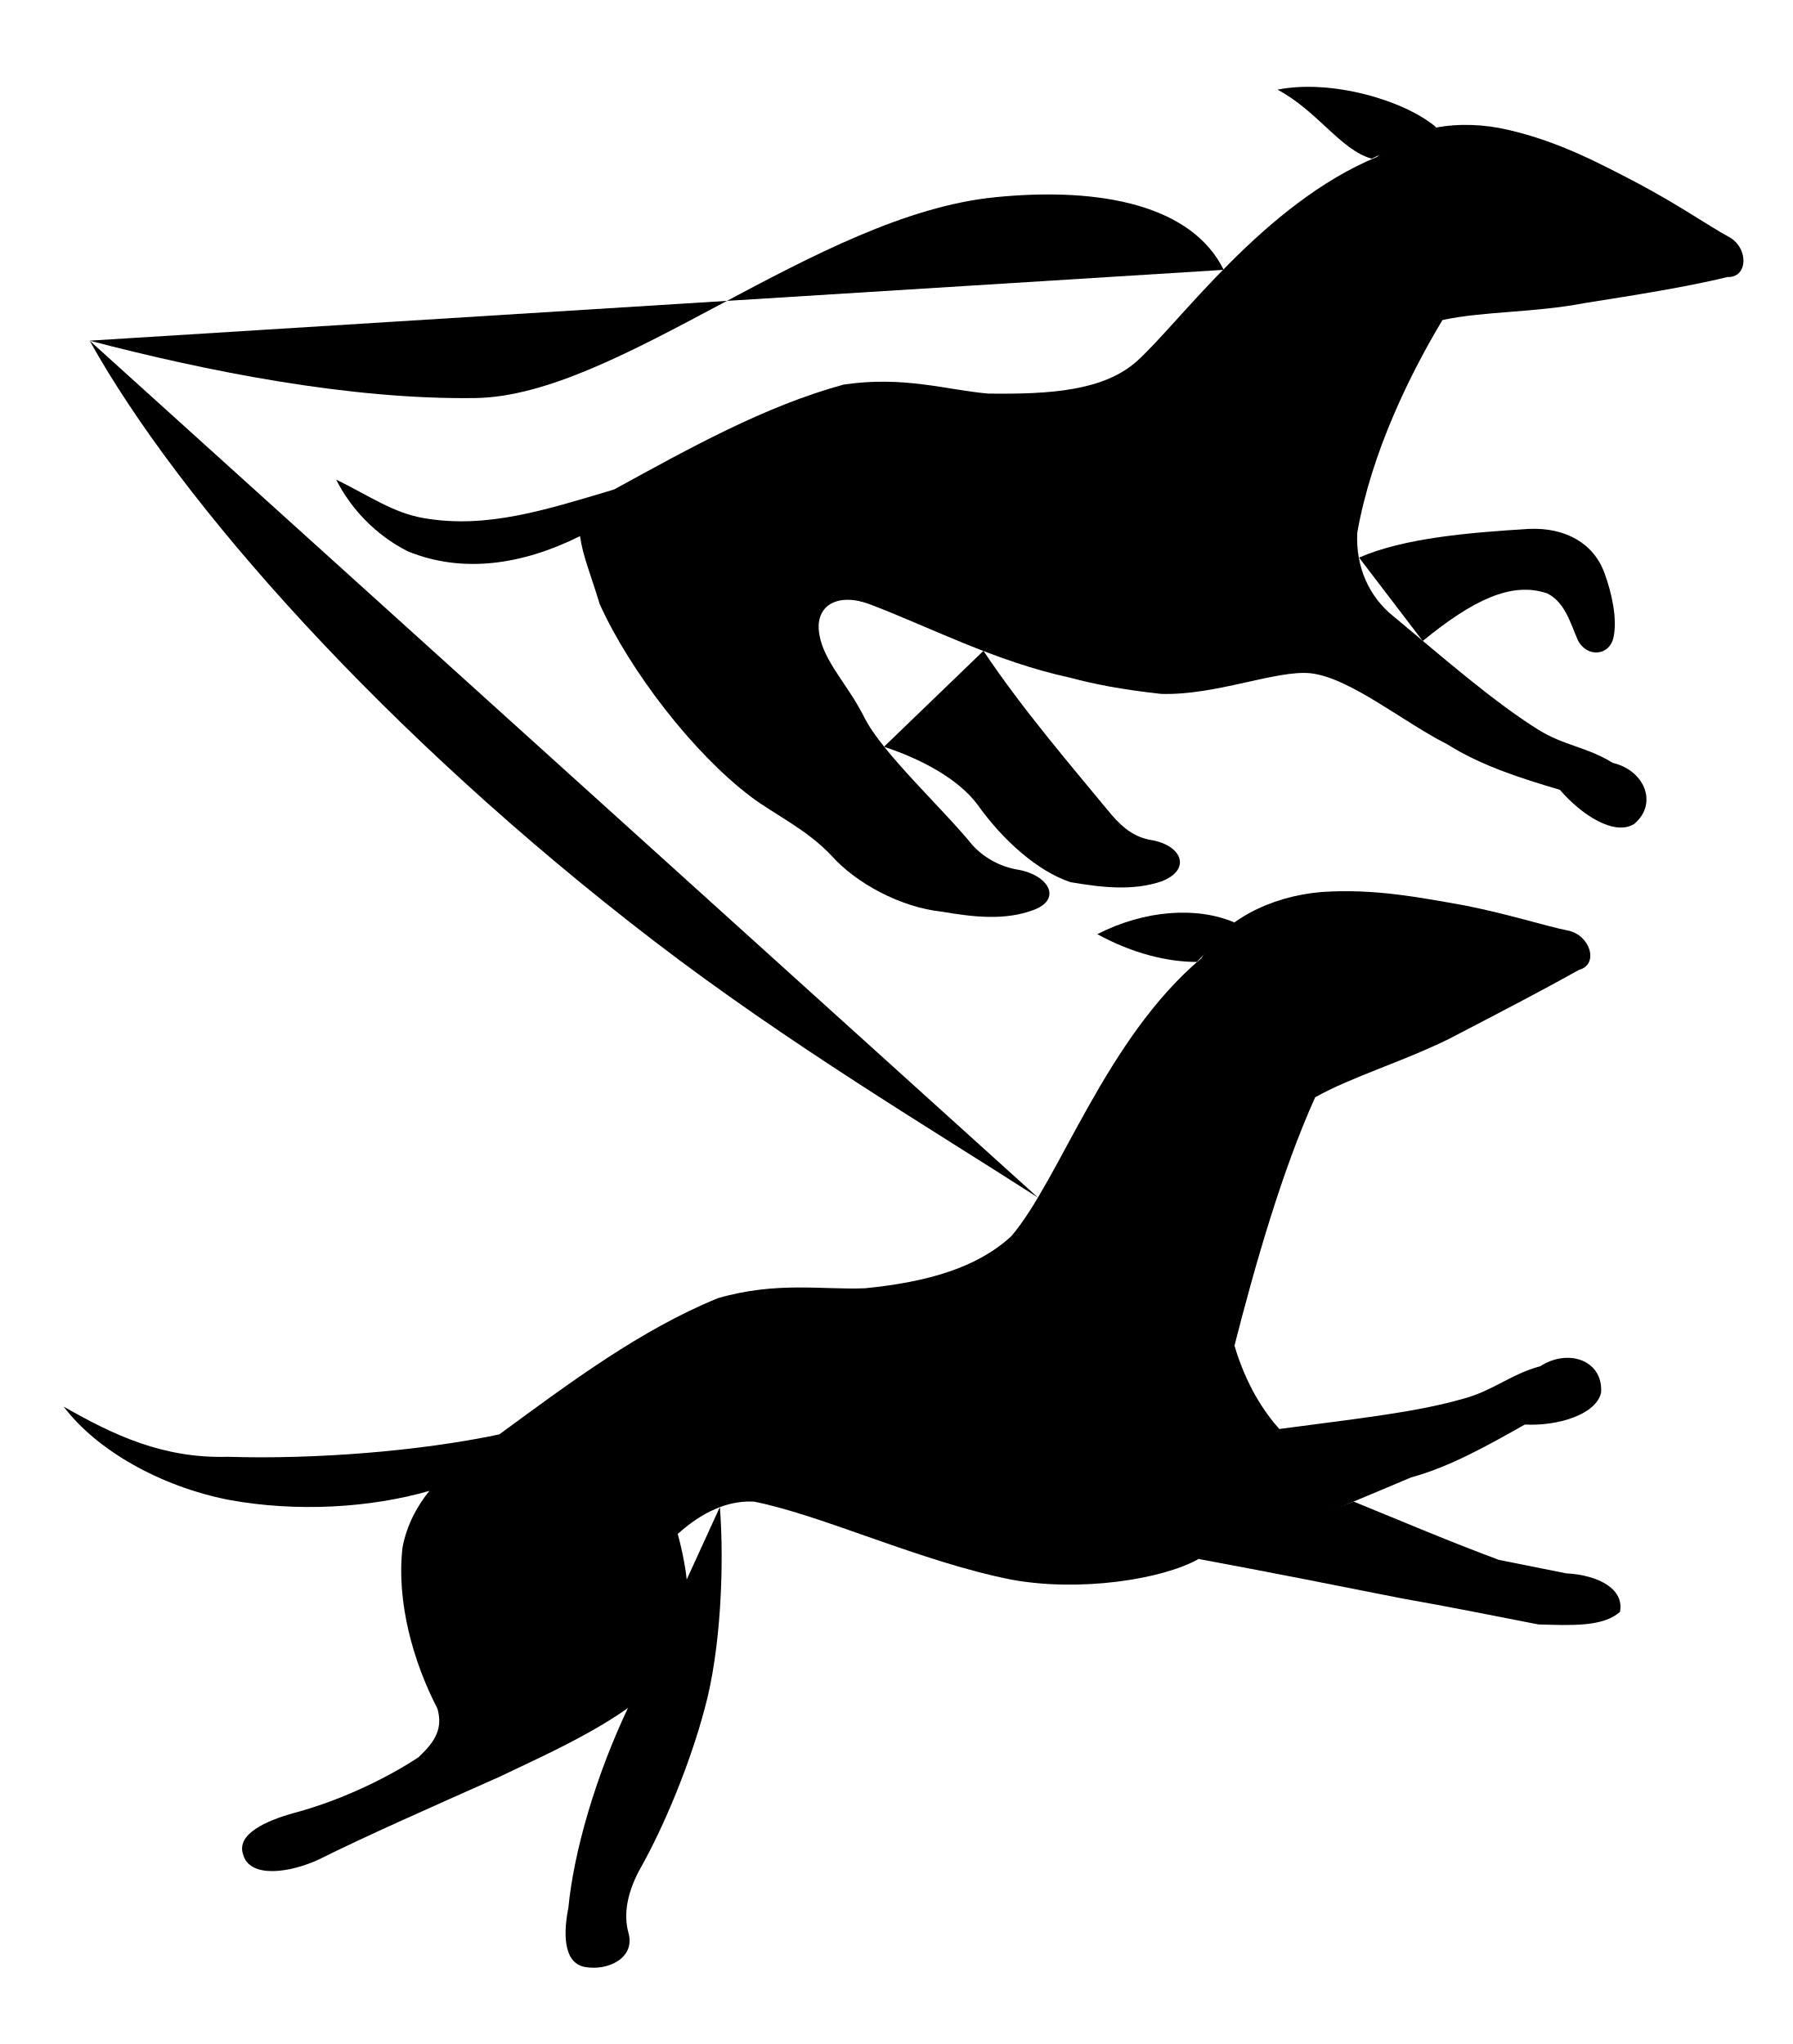
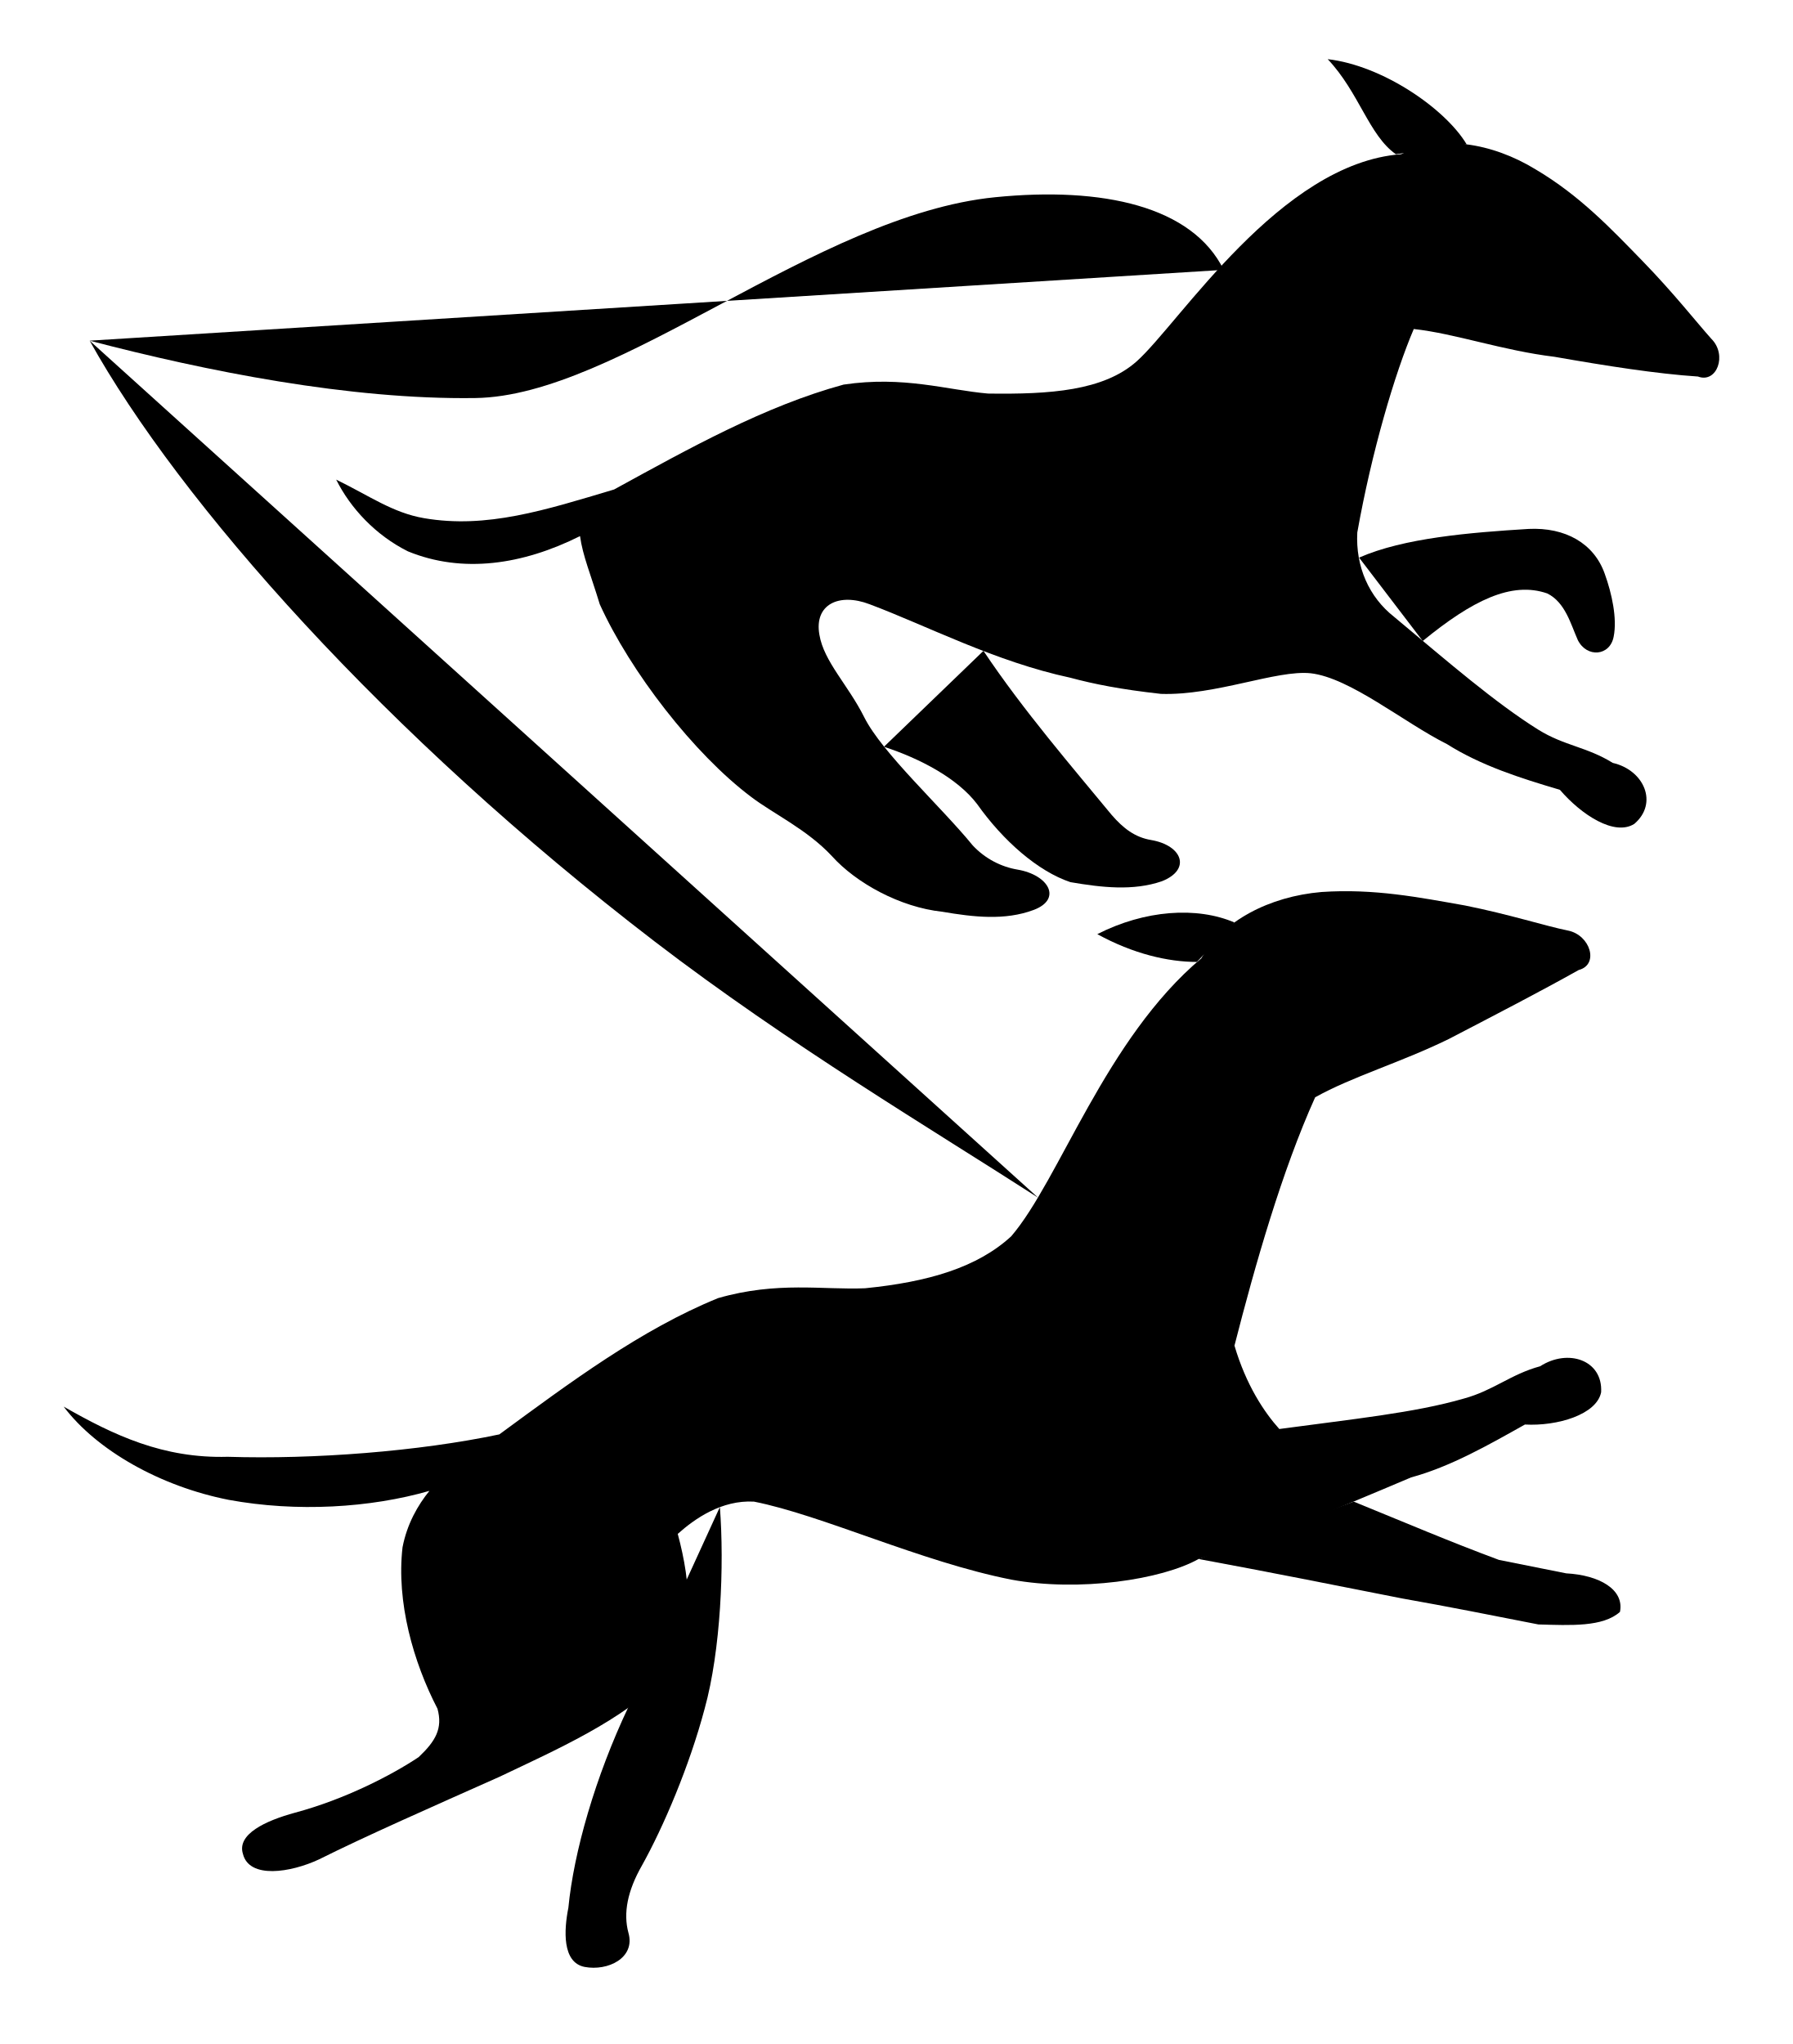
<svg xmlns="http://www.w3.org/2000/svg" viewBox="-105 -122 200 228">
  <g>
    <path d="M -49.3 38 C -41.4 32.2 -33.5 26.3 -24.9 22.8 C -18.3 20.9 -13.2 21.9 -8.5 21.7 C -1.5 21 4 19.4 7.8 15.9 C 13.2 9.6 18.3 -6.1 29 -15.1 C 31.4 -19.3 36.6 -22 42.4 -22.5 C 48.3 -22.9 53.3 -21.9 58.4 -21 C 63.4 -20 67.4 -18.7 69.9 -18.2 C 72.4 -17.7 73.4 -14.4 71.1 -13.8 C 67 -11.5 61.8 -8.8 56.6 -6.1 C 51.3 -3.5 45.8 -1.9 41.7 0.4 C 38 8.6 35 19.1 32.7 28.1 C 34 32.5 36 35.5 37.7 37.4 C 45.8 36.3 52.8 35.6 58.3 34 C 61.6 33.1 63.5 31.3 66.8 30.4 C 69.9 28.4 73.8 29.7 73.6 33.3 C 73.1 35.8 68.7 37.1 65.1 36.9 C 61 39.2 56.8 41.6 52.4 42.8 C 43.9 46.4 35.3 50 28.7 51.9 C 24.6 54.2 15.4 55.6 7.8 54.2 C -2.3 52.2 -13.3 47 -20.9 45.5 C -24.5 45.3 -27.5 47.4 -29.4 49.1 C -27.9 54.7 -27.4 60.5 -30.9 65.1 C -35.5 69.9 -43 73.2 -49.3 76.2 C -56.7 79.5 -64.2 82.8 -69.4 85.4 C -72.6 86.9 -77.2 87.6 -77.9 84.8 C -78.6 82.6 -75.4 81.1 -72.1 80.2 C -66.5 78.7 -61.3 76 -58.3 74 C -56.4 72.2 -55.6 70.8 -56.2 68.6 C -58.9 63.4 -60.8 56.7 -60.1 50.6 C -59.6 48 -58.4 45.9 -57.1 44.3 C -63.7 46.2 -71.9 46.7 -79.5 45.3 C -87.1 43.8 -94.2 39.8 -97.9 34.9 C -92.3 38.1 -86.8 40.7 -79.6 40.5 C -70 40.8 -58.3 39.9 -49.3 38 Z" />
    <path d="M 32.7 -19.1 C 28.5 -20.9 22.7 -20.5 17.4 -17.8 C 21.4 -15.6 25.3 -14.7 28.5 -14.7" />
    <path d="M 46 45.5 C 51.4 47.7 56.8 50 62.2 52 C 64.7 52.5 67.2 53 69.7 53.5 C 73.4 53.7 76.2 55.3 75.7 57.8 C 73.8 59.5 70.2 59.3 66.6 59.2 C 61.5 58.2 56.5 57.2 51.4 56.3 C 43.8 54.8 36.3 53.3 28.7 51.9" />
    <path d="M -24.7 46.1 C -24.2 52.6 -24.6 62.1 -26.4 68.6 C -28.1 75 -31 81.8 -33.4 86.1 C -35 88.9 -35.5 91.4 -34.9 93.6 C -34.1 96.4 -37.2 97.9 -39.8 97.4 C -42.3 96.9 -42.1 93.3 -41.6 90.8 C -41 84.6 -38.6 76.2 -34.9 68.4" />
    <path class="fine" d="M 43.7 -18 C 44.3 -20 46.5 -20.6 48.1 -19.3 M 70.8 -14.9 C 66.6 -13.1 62.3 -11.3 57.9 -10.1 M 9.7 13.3 C 16.9 16.4 25.7 19.9 33.7 24.2 M 11.8 9.8 C 18.9 12.8 27.1 16.5 34.8 20.4 M -40.4 35.5 C -40.5 43.9 -38.6 50.5 -33.4 56.2 M 7.2 22.1 C 13 30 19.1 39.1 24.1 48.4" />
  </g>
  <g>
-     <path d="M -36.5 -67.4 C -28.1 -72 -19.7 -76.7 -10.9 -79.1 C -4.2 -80.1 0.6 -78.5 5.2 -78.1 C 12.1 -78 18.1 -78.4 21.8 -81.7 C 26.6 -86 36 -99.3 48.6 -104.5 C 52 -107.9 57.8 -108.8 63.3 -107.5 C 68.9 -106.2 73.4 -103.8 77.8 -101.5 C 82.3 -99.1 85.6 -96.8 87.8 -95.6 C 90.1 -94.4 90 -91 87.7 -91.1 C 83.2 -90 77.5 -89.1 71.8 -88.2 C 66.1 -87.1 60.5 -87.3 55.9 -86.3 C 52.3 -80.3 48 -71.6 46.4 -62.6 C 46.2 -58.8 47.7 -55.4 50.5 -53.2 C 56.6 -48.1 61.8 -43.6 66.6 -40.6 C 69.5 -38.8 72 -38.7 74.9 -36.9 C 78.4 -36.1 80 -32.4 77.3 -30.1 C 75.1 -28.7 71.4 -31.1 69 -33.9 C 64.6 -35.2 60.2 -36.6 56.4 -39 C 51.6 -41.4 45.6 -46.4 41.2 -46.9 C 37.4 -47.3 30.6 -44.4 24.5 -44.6 C 20 -45.1 17 -45.7 14.4 -46.4 C 6 -48.2 -1.6 -52.2 -8 -54.6 C -11.4 -55.9 -14.2 -54.6 -13.6 -51.2 C -13.1 -48.2 -10.4 -45.6 -8.6 -42 C -6.6 -38 0 -32 3.5 -27.7 C 4.9 -26.2 6.7 -25.3 8.5 -25 C 12 -24.4 13.5 -21.7 10.3 -20.5 C 7.1 -19.3 3.6 -19.7 0.1 -20.3 C -4.6 -20.8 -9.5 -23.5 -12.2 -26.5 C -15 -29.5 -18.7 -31.2 -21.2 -33.1 C -27.6 -37.9 -34.7 -47.1 -38.1 -54.6 C -39.1 -57.9 -40 -60 -40.3 -62.2 C -46.7 -59 -53.4 -58 -59.5 -60.5 C -63.1 -62.3 -65.9 -65.3 -67.5 -68.5 C -63.8 -66.7 -61.2 -64.8 -57.7 -64.2 C -50.7 -63 -44.2 -65.1 -36.5 -67.4 Z" />
-     <path d="M 55.2 -107.8 C 51.7 -110.8 43.5 -113.2 37.5 -112 C 42 -109.6 44.5 -105.3 48 -104.3" />
+     <path d="M -36.5 -67.4 C -28.1 -72 -19.7 -76.7 -10.9 -79.1 C -4.2 -80.1 0.6 -78.5 5.2 -78.1 C 12.1 -78 18.1 -78.4 21.8 -81.7 C 26.6 -86 37.8 -103.8 51.3 -104.8 C 55.6 -107 61.4 -106.1 66.3 -103.1 C 71.2 -100.2 74.7 -96.5 78.2 -92.9 C 81.7 -89.3 84.2 -86.1 85.9 -84.2 C 87.7 -82.4 86.5 -79.2 84.4 -80 C 79.8 -80.3 74.1 -81.2 68.4 -82.2 C 62.6 -82.9 57.3 -84.8 52.7 -85.3 C 50.6 -80.4 48 -71.6 46.4 -62.6 C 46.2 -58.8 47.7 -55.4 50.5 -53.2 C 56.6 -48.1 61.8 -43.6 66.6 -40.6 C 69.5 -38.8 72 -38.7 74.9 -36.9 C 78.4 -36.1 80 -32.4 77.3 -30.1 C 75.1 -28.7 71.4 -31.1 69 -33.9 C 64.6 -35.2 60.2 -36.6 56.4 -39 C 51.6 -41.4 45.6 -46.4 41.2 -46.9 C 37.4 -47.3 30.6 -44.4 24.5 -44.6 C 20 -45.1 17 -45.7 14.4 -46.4 C 6 -48.2 -1.6 -52.2 -8 -54.6 C -11.4 -55.9 -14.2 -54.6 -13.6 -51.2 C -13.1 -48.2 -10.4 -45.6 -8.6 -42 C -6.6 -38 0 -32 3.5 -27.7 C 4.9 -26.2 6.7 -25.3 8.5 -25 C 12 -24.4 13.5 -21.7 10.3 -20.5 C 7.1 -19.3 3.6 -19.7 0.1 -20.3 C -4.6 -20.8 -9.5 -23.5 -12.2 -26.5 C -15 -29.5 -18.7 -31.2 -21.2 -33.1 C -27.6 -37.9 -34.7 -47.1 -38.1 -54.6 C -39.1 -57.9 -40 -60 -40.3 -62.2 C -46.7 -59 -53.4 -58 -59.5 -60.5 C -63.1 -62.3 -65.9 -65.3 -67.5 -68.5 C -63.8 -66.7 -61.2 -64.8 -57.7 -64.2 C -50.7 -63 -44.2 -65.1 -36.5 -67.4 Z" />
+     <path d="M 58.6 -105.9 C 56.2 -109.9 49.2 -114.7 43.1 -115.4 C 46.6 -111.7 47.7 -106.9 50.7 -104.8" />
    <path d="M 46.6 -59.8 C 51.6 -62 59 -62.6 65.5 -63 C 69.6 -63.2 72.8 -61.4 74 -58 C 74.8 -55.8 75.4 -53 75 -51 C 74.6 -48.8 72 -48.6 71 -50.6 C 70.2 -52.4 69.6 -54.8 67.6 -55.8 C 63.6 -57.2 59.2 -55 53.7 -50.5" />
    <path d="M 4.7 -49.4 C 9.1 -42.8 14.8 -36.2 19 -31.1 C 20.3 -29.6 21.6 -28.6 23.4 -28.3 C 26.9 -27.7 27.9 -25 24.6 -23.7 C 21.4 -22.6 17.9 -23 14.4 -23.6 C 10.8 -24.8 6.9 -28.2 4 -32.3 C 1.8 -35.2 -2.4 -37.4 -6.4 -38.7" />
-     <path class="fine" d="M 63.3 -103 C 64.4 -104.7 66.7 -104.6 67.7 -102.9 M 87.7 -92.2 C 83.2 -91.7 78.7 -91.3 74.2 -91.4 M 29.7 -90.1 C 36.7 -84.8 43.2 -78.9 49.2 -72.6 M 33.4 -93.8 C 40 -89.3 46.1 -84.2 51.8 -78.6 M -28.6 -67.4 C -28.5 -59.4 -26.2 -51.8 -20.8 -45.7 M 20.4 -75.8 C 25 -67.3 29.9 -57.8 33.6 -48.6" />
+     <path class="fine" d="M 64.9 -98.9 C 66.4 -100.1 68.6 -99.3 69 -97.4 M 84.7 -81 C 80.3 -82 75.9 -83 71.6 -84.5 M 29.7 -90.1 C 36.5 -84.9 42.8 -79.2 48.4 -73.2 M 33.4 -93.8 C 39.6 -89.6 45.4 -84.9 50.6 -79.7 M -28.6 -67.4 C -28.5 -59.4 -26.2 -51.8 -20.8 -45.7 M 20.4 -75.8 C 25 -67.3 29.9 -57.8 33.6 -48.6" />
  </g>
  <g>
    <path class="fine" d="M -95 -84 C -82 -80.6 -66 -77.4 -52 -77.6 C -36 -77.8 -14 -98 6 -100 C 18 -101.2 28 -99 31.5 -91.9" />
    <path class="fine" d="M -95 -84 C -85 -66 -62 -40 -32 -17 C -17 -5.5 -1 4 10.8 11.6" />
  </g>
</svg>
